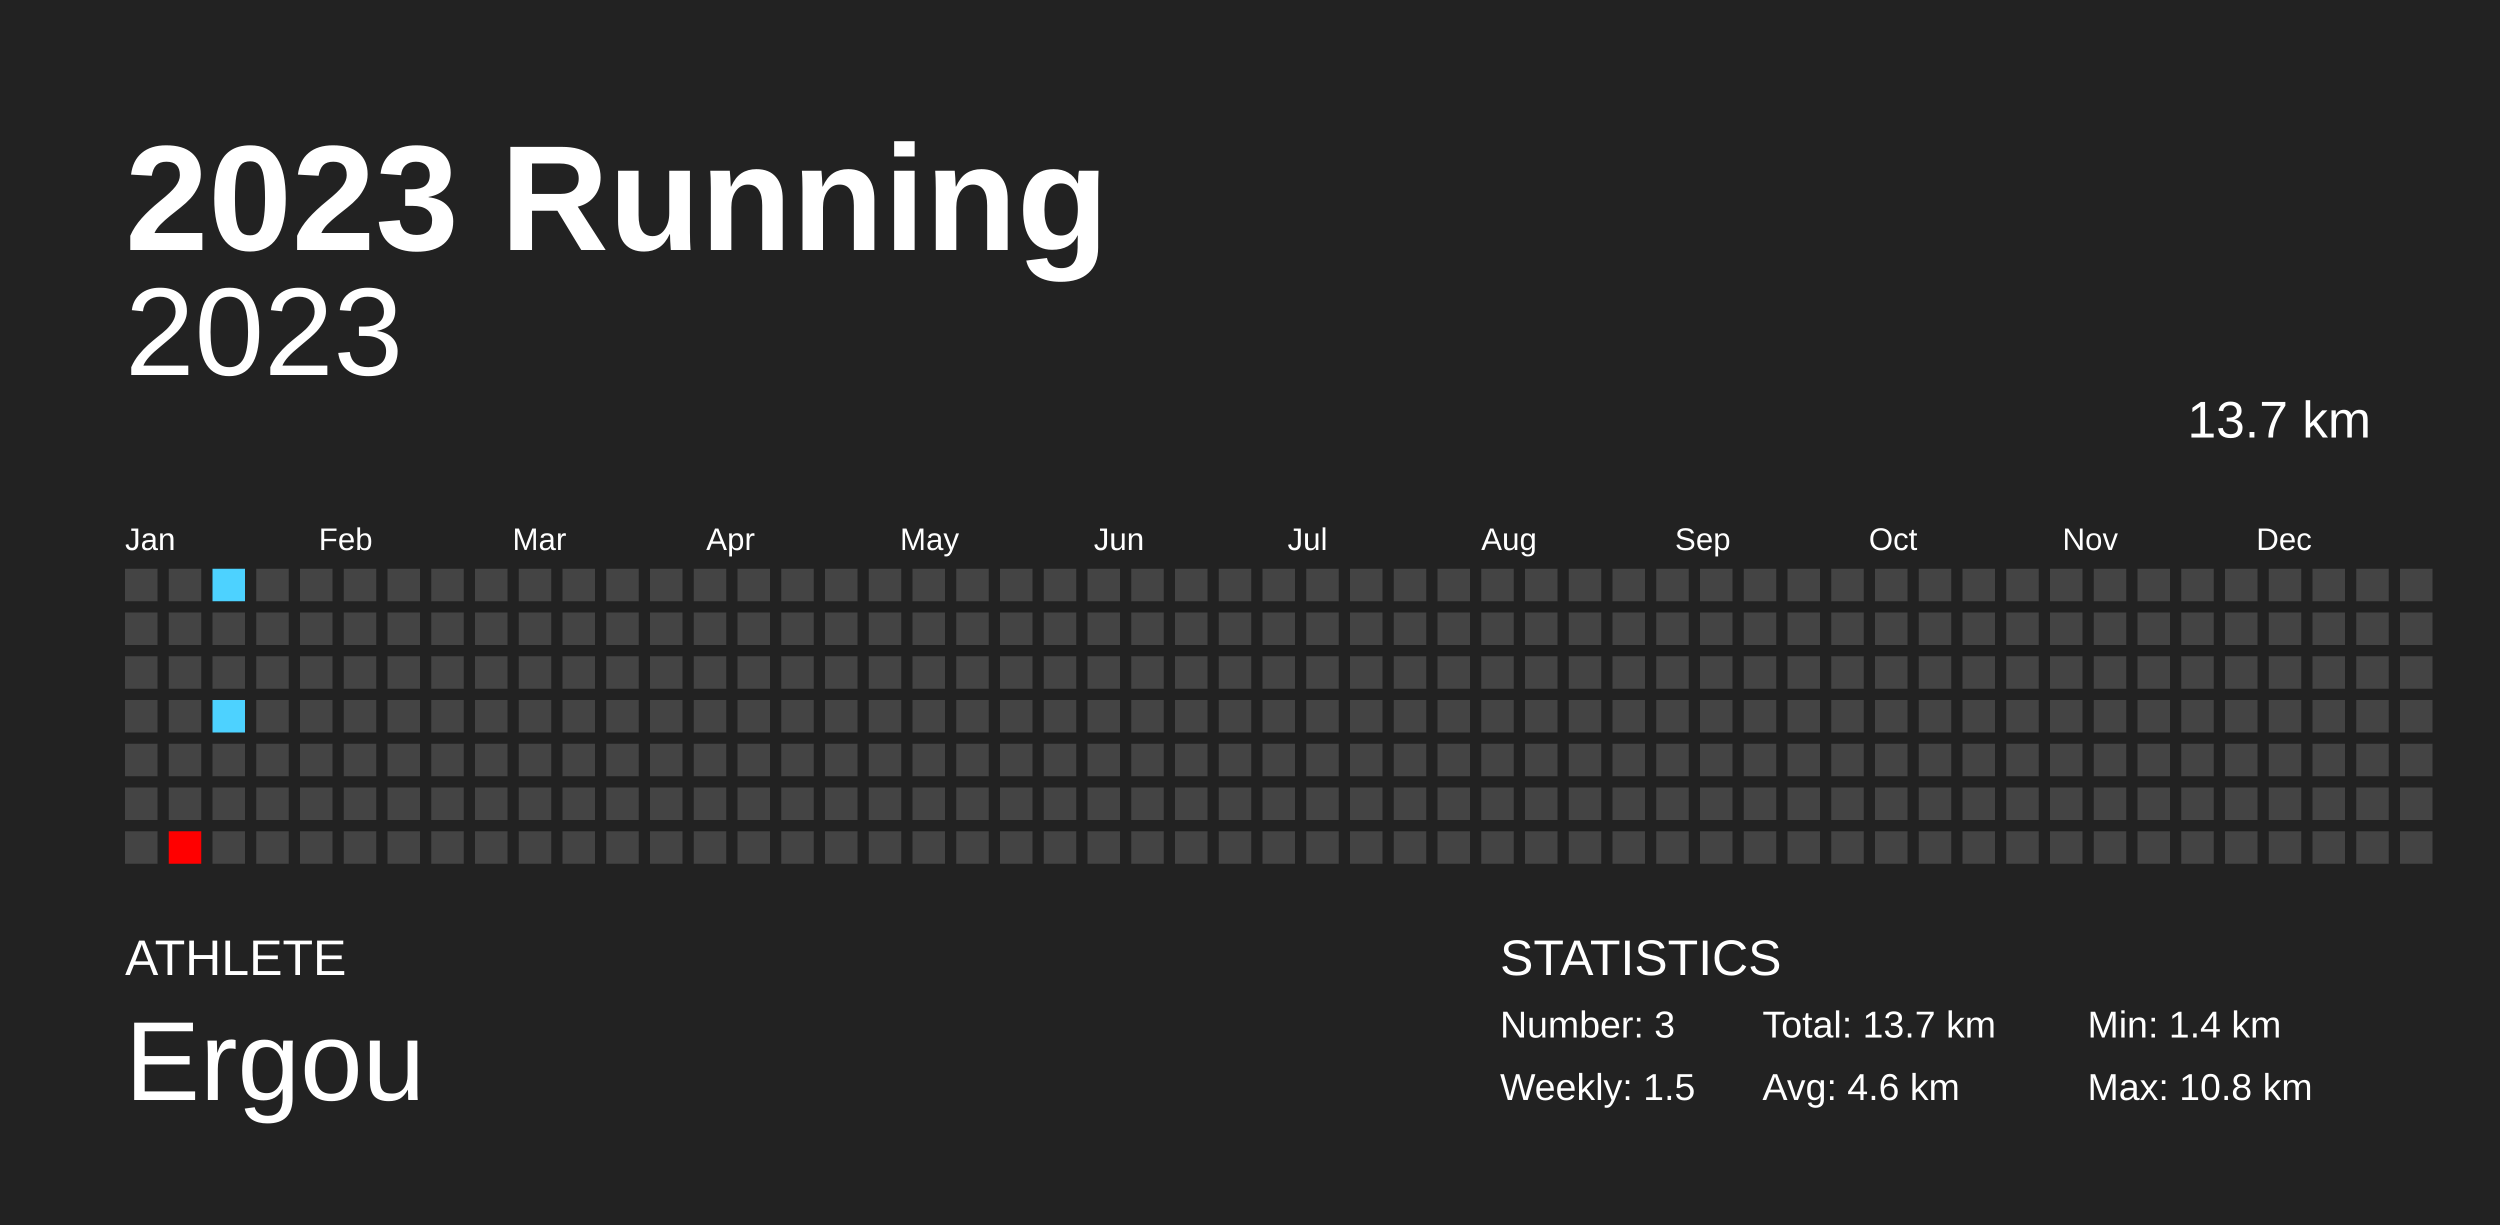
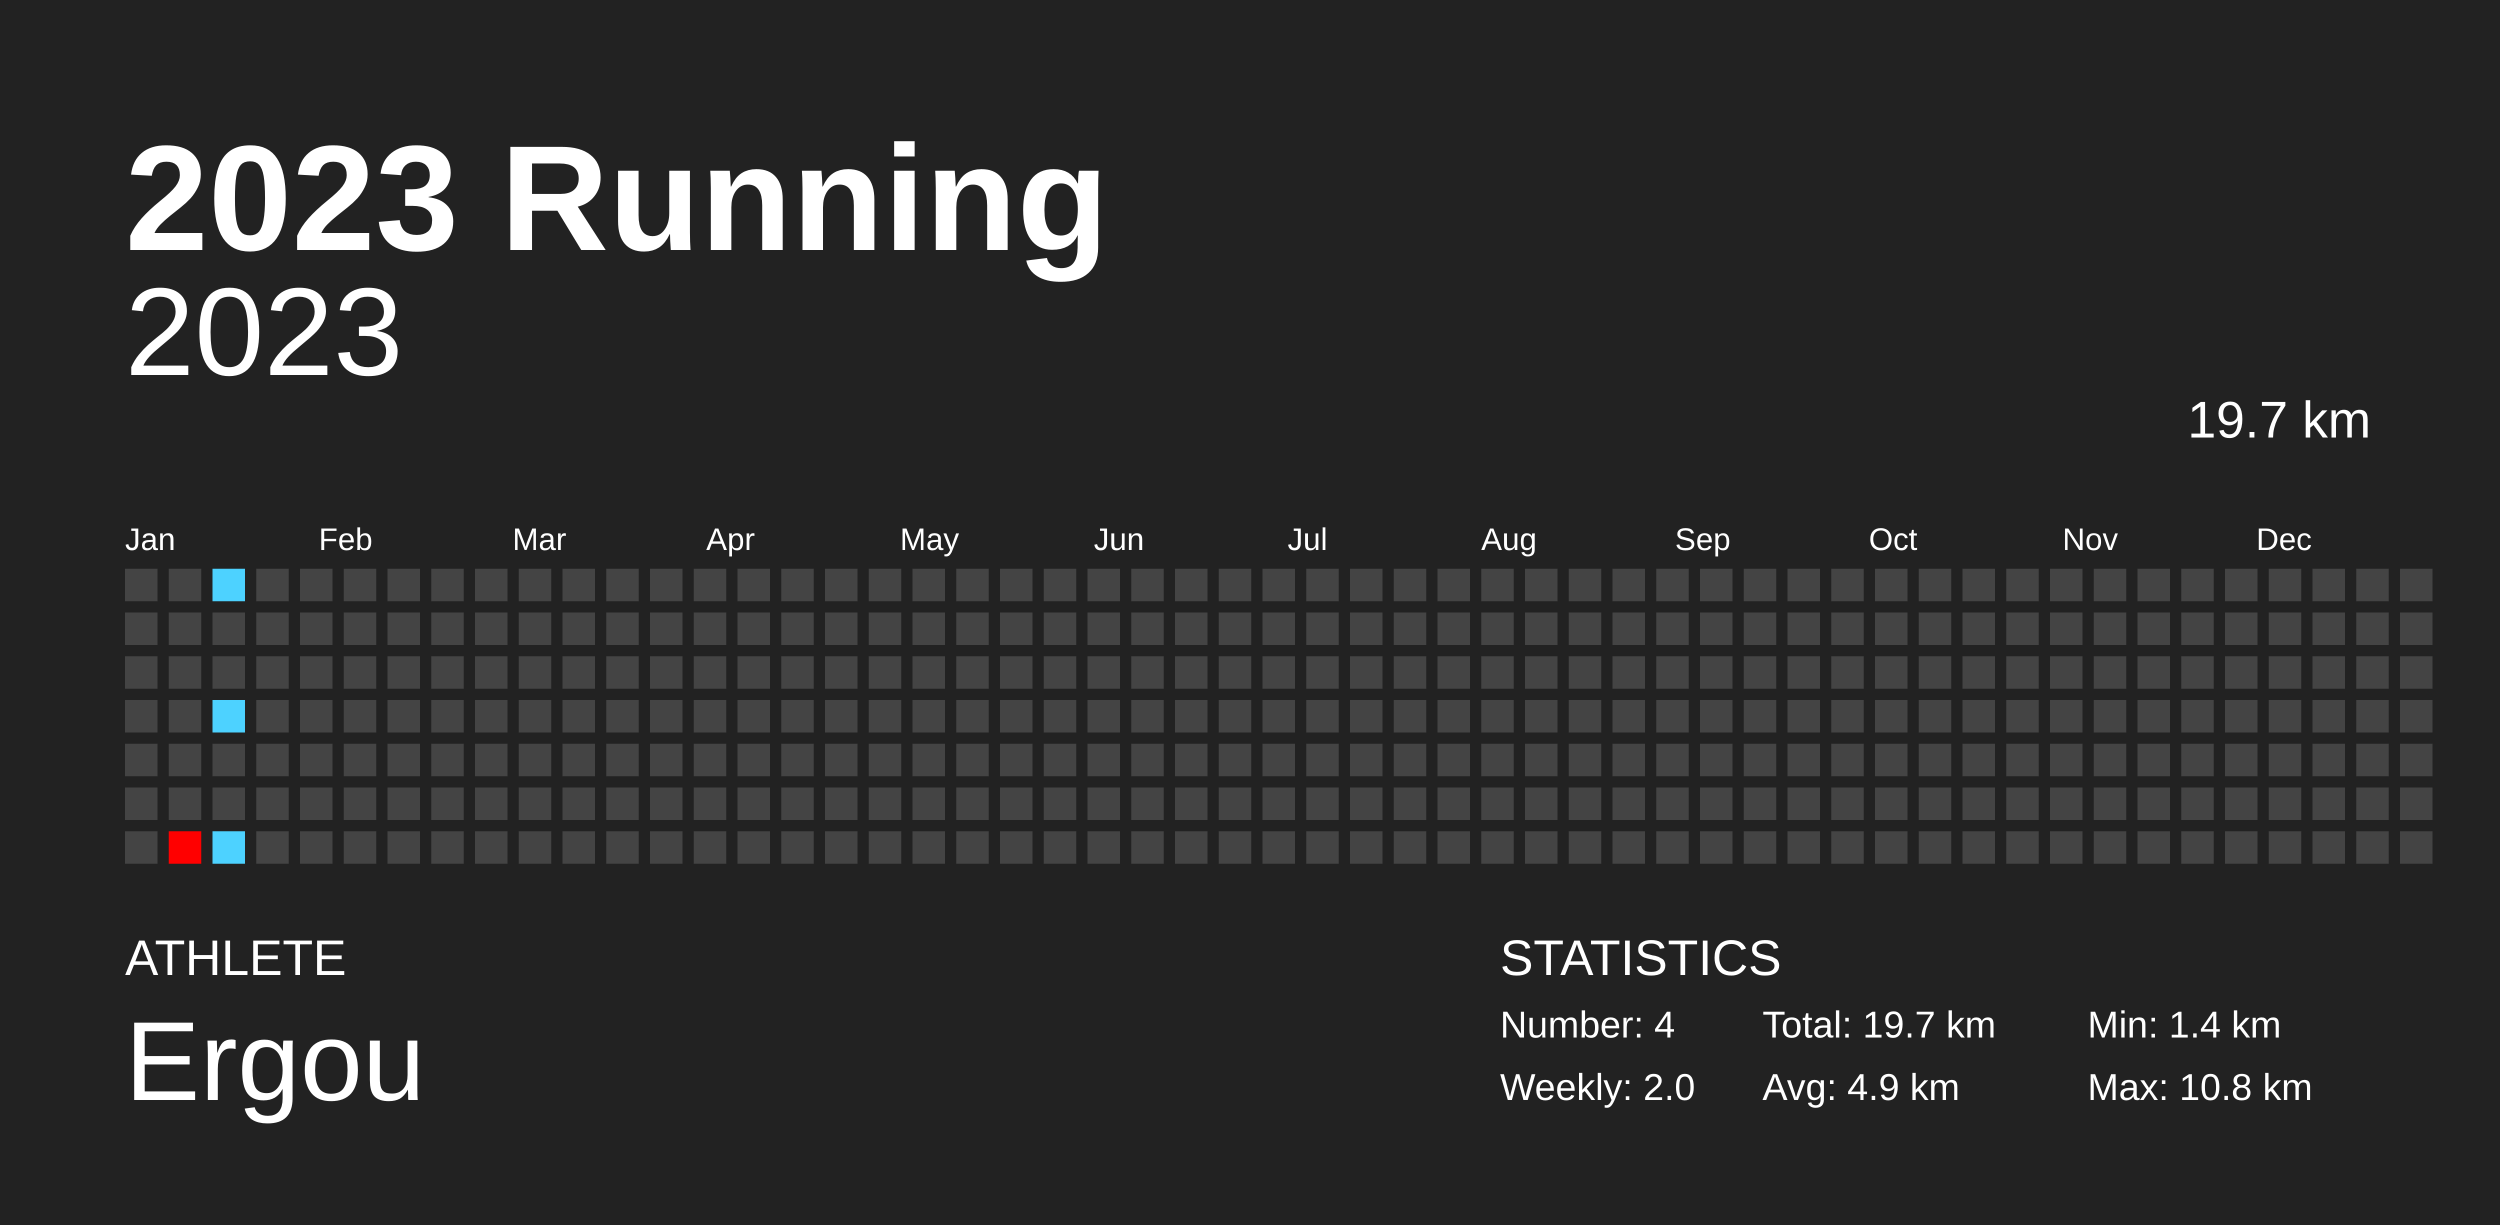
<svg xmlns="http://www.w3.org/2000/svg" baseProfile="full" height="98mm" version="1.1" viewBox="0,0,200,98" width="200mm">
  <defs />
  <rect fill="#222222" height="98" width="200" x="0" y="0" />
  <text fill="#FFFFFF" style="font-size:12px; font-family:Arial; font-weight:bold;" x="10" y="20">2023 Running</text>
  <text fill="#FFFFFF" style="font-size:4px; font-family:Arial" x="10" y="78">ATHLETE</text>
  <text fill="#FFFFFF" style="font-size:9px; font-family:Arial" x="10" y="88">Ergou</text>
  <text fill="#FFFFFF" style="font-size:4px; font-family:Arial" x="120" y="78">STATISTICS</text>
-   <text fill="#FFFFFF" style="font-size:3px; font-family:Arial" x="120" y="83">Number: 3</text>
-   <text fill="#FFFFFF" style="font-size:3px; font-family:Arial" x="120" y="88">Weekly: 1.5</text>
-   <text fill="#FFFFFF" style="font-size:3px; font-family:Arial" x="141" y="83">Total: 13.7 km</text>
-   <text fill="#FFFFFF" style="font-size:3px; font-family:Arial" x="141" y="88">Avg: 4.6 km</text>
+   <text fill="#FFFFFF" style="font-size:3px; font-family:Arial" x="120" y="83">Number: 4</text>
+   <text fill="#FFFFFF" style="font-size:3px; font-family:Arial" x="120" y="88">Weekly: 2.0</text>
+   <text fill="#FFFFFF" style="font-size:3px; font-family:Arial" x="141" y="83">Total: 19.7 km</text>
+   <text fill="#FFFFFF" style="font-size:3px; font-family:Arial" x="141" y="88">Avg: 4.9 km</text>
  <text fill="#FFFFFF" style="font-size:3px; font-family:Arial" x="167" y="83">Min: 1.4 km</text>
  <text fill="#FFFFFF" style="font-size:3px; font-family:Arial" x="167" y="88">Max: 10.8 km</text>
  <text alignment-baseline="hanging" fill="#FFFFFF" style="font-size:10.0px; font-family:Arial;" x="10" y="30">2023</text>
-   <text alignment-baseline="hanging" fill="#FFFFFF" style="font-size:4.125px; font-family:Arial;" x="175" y="35">13.7 km</text>
+   <text alignment-baseline="hanging" fill="#FFFFFF" style="font-size:4.125px; font-family:Arial;" x="175" y="35">19.7 km</text>
  <text fill="#FFFFFF" style="font-size:2.5px; font-family:Arial" x="10.0" y="44">Jan</text>
  <text fill="#FFFFFF" style="font-size:2.5px; font-family:Arial" x="25.5" y="44">Feb</text>
  <text fill="#FFFFFF" style="font-size:2.5px; font-family:Arial" x="41.0" y="44">Mar</text>
  <text fill="#FFFFFF" style="font-size:2.5px; font-family:Arial" x="56.5" y="44">Apr</text>
  <text fill="#FFFFFF" style="font-size:2.5px; font-family:Arial" x="72.0" y="44">May</text>
  <text fill="#FFFFFF" style="font-size:2.5px; font-family:Arial" x="87.5" y="44">Jun</text>
  <text fill="#FFFFFF" style="font-size:2.5px; font-family:Arial" x="103.0" y="44">Jul</text>
  <text fill="#FFFFFF" style="font-size:2.5px; font-family:Arial" x="118.5" y="44">Aug</text>
  <text fill="#FFFFFF" style="font-size:2.5px; font-family:Arial" x="134.0" y="44">Sep</text>
  <text fill="#FFFFFF" style="font-size:2.5px; font-family:Arial" x="149.5" y="44">Oct</text>
  <text fill="#FFFFFF" style="font-size:2.5px; font-family:Arial" x="165.0" y="44">Nov</text>
  <text fill="#FFFFFF" style="font-size:2.5px; font-family:Arial" x="180.5" y="44">Dec</text>
  <rect fill="#444444" height="2.6" width="2.6" x="10.0" y="45.5" />
  <rect fill="#444444" height="2.6" width="2.6" x="10.0" y="49.0" />
  <rect fill="#444444" height="2.6" width="2.6" x="10.0" y="52.5" />
  <rect fill="#444444" height="2.6" width="2.6" x="10.0" y="56.0" />
  <rect fill="#444444" height="2.6" width="2.6" x="10.0" y="59.5" />
  <rect fill="#444444" height="2.6" width="2.6" x="10.0" y="63.0" />
  <rect fill="#444444" height="2.6" width="2.6" x="10.0" y="66.5" />
  <rect fill="#444444" height="2.6" width="2.6" x="13.5" y="45.5" />
  <rect fill="#444444" height="2.6" width="2.6" x="13.5" y="49.0" />
  <rect fill="#444444" height="2.6" width="2.6" x="13.5" y="52.5" />
  <rect fill="#444444" height="2.6" width="2.6" x="13.5" y="56.0" />
  <rect fill="#444444" height="2.6" width="2.6" x="13.5" y="59.5" />
  <rect fill="#444444" height="2.6" width="2.6" x="13.5" y="63.0" />
  <rect fill="#ff0000" height="2.6" width="2.6" x="13.5" y="66.5" />
  <rect fill="#4dd2ff" height="2.6" width="2.6" x="17.0" y="45.5" />
  <rect fill="#444444" height="2.6" width="2.6" x="17.0" y="49.0" />
  <rect fill="#444444" height="2.6" width="2.6" x="17.0" y="52.5" />
  <rect fill="#4dd2ff" height="2.6" width="2.6" x="17.0" y="56.0" />
  <rect fill="#444444" height="2.6" width="2.6" x="17.0" y="59.5" />
  <rect fill="#444444" height="2.6" width="2.6" x="17.0" y="63.0" />
-   <rect fill="#444444" height="2.6" width="2.6" x="17.0" y="66.5" />
+   <rect fill="#4dd2ff" height="2.6" width="2.6" x="17.0" y="66.5" />
  <rect fill="#444444" height="2.6" width="2.6" x="20.5" y="45.5" />
  <rect fill="#444444" height="2.6" width="2.6" x="20.5" y="49.0" />
  <rect fill="#444444" height="2.6" width="2.6" x="20.5" y="52.5" />
  <rect fill="#444444" height="2.6" width="2.6" x="20.5" y="56.0" />
  <rect fill="#444444" height="2.6" width="2.6" x="20.5" y="59.5" />
  <rect fill="#444444" height="2.6" width="2.6" x="20.5" y="63.0" />
  <rect fill="#444444" height="2.6" width="2.6" x="20.5" y="66.5" />
  <rect fill="#444444" height="2.6" width="2.6" x="24.0" y="45.5" />
  <rect fill="#444444" height="2.6" width="2.6" x="24.0" y="49.0" />
  <rect fill="#444444" height="2.6" width="2.6" x="24.0" y="52.5" />
  <rect fill="#444444" height="2.6" width="2.6" x="24.0" y="56.0" />
  <rect fill="#444444" height="2.6" width="2.6" x="24.0" y="59.5" />
  <rect fill="#444444" height="2.6" width="2.6" x="24.0" y="63.0" />
  <rect fill="#444444" height="2.6" width="2.6" x="24.0" y="66.5" />
  <rect fill="#444444" height="2.6" width="2.6" x="27.5" y="45.5" />
  <rect fill="#444444" height="2.6" width="2.6" x="27.5" y="49.0" />
  <rect fill="#444444" height="2.6" width="2.6" x="27.5" y="52.5" />
  <rect fill="#444444" height="2.6" width="2.6" x="27.5" y="56.0" />
  <rect fill="#444444" height="2.6" width="2.6" x="27.5" y="59.5" />
  <rect fill="#444444" height="2.6" width="2.6" x="27.5" y="63.0" />
  <rect fill="#444444" height="2.6" width="2.6" x="27.5" y="66.5" />
  <rect fill="#444444" height="2.6" width="2.6" x="31.0" y="45.5" />
  <rect fill="#444444" height="2.6" width="2.6" x="31.0" y="49.0" />
  <rect fill="#444444" height="2.6" width="2.6" x="31.0" y="52.5" />
  <rect fill="#444444" height="2.6" width="2.6" x="31.0" y="56.0" />
  <rect fill="#444444" height="2.6" width="2.6" x="31.0" y="59.5" />
  <rect fill="#444444" height="2.6" width="2.6" x="31.0" y="63.0" />
  <rect fill="#444444" height="2.6" width="2.6" x="31.0" y="66.5" />
  <rect fill="#444444" height="2.6" width="2.6" x="34.5" y="45.5" />
  <rect fill="#444444" height="2.6" width="2.6" x="34.5" y="49.0" />
  <rect fill="#444444" height="2.6" width="2.6" x="34.5" y="52.5" />
  <rect fill="#444444" height="2.6" width="2.6" x="34.5" y="56.0" />
  <rect fill="#444444" height="2.6" width="2.6" x="34.5" y="59.5" />
  <rect fill="#444444" height="2.6" width="2.6" x="34.5" y="63.0" />
  <rect fill="#444444" height="2.6" width="2.6" x="34.5" y="66.5" />
  <rect fill="#444444" height="2.6" width="2.6" x="38.0" y="45.5" />
  <rect fill="#444444" height="2.6" width="2.6" x="38.0" y="49.0" />
  <rect fill="#444444" height="2.6" width="2.6" x="38.0" y="52.5" />
  <rect fill="#444444" height="2.6" width="2.6" x="38.0" y="56.0" />
  <rect fill="#444444" height="2.6" width="2.6" x="38.0" y="59.5" />
  <rect fill="#444444" height="2.6" width="2.6" x="38.0" y="63.0" />
  <rect fill="#444444" height="2.6" width="2.6" x="38.0" y="66.5" />
  <rect fill="#444444" height="2.6" width="2.6" x="41.5" y="45.5" />
  <rect fill="#444444" height="2.6" width="2.6" x="41.5" y="49.0" />
  <rect fill="#444444" height="2.6" width="2.6" x="41.5" y="52.5" />
  <rect fill="#444444" height="2.6" width="2.6" x="41.5" y="56.0" />
  <rect fill="#444444" height="2.6" width="2.6" x="41.5" y="59.5" />
  <rect fill="#444444" height="2.6" width="2.6" x="41.5" y="63.0" />
  <rect fill="#444444" height="2.6" width="2.6" x="41.5" y="66.5" />
  <rect fill="#444444" height="2.6" width="2.6" x="45.0" y="45.5" />
  <rect fill="#444444" height="2.6" width="2.6" x="45.0" y="49.0" />
  <rect fill="#444444" height="2.6" width="2.6" x="45.0" y="52.5" />
  <rect fill="#444444" height="2.6" width="2.6" x="45.0" y="56.0" />
  <rect fill="#444444" height="2.6" width="2.6" x="45.0" y="59.5" />
  <rect fill="#444444" height="2.6" width="2.6" x="45.0" y="63.0" />
  <rect fill="#444444" height="2.6" width="2.6" x="45.0" y="66.5" />
  <rect fill="#444444" height="2.6" width="2.6" x="48.5" y="45.5" />
  <rect fill="#444444" height="2.6" width="2.6" x="48.5" y="49.0" />
  <rect fill="#444444" height="2.6" width="2.6" x="48.5" y="52.5" />
  <rect fill="#444444" height="2.6" width="2.6" x="48.5" y="56.0" />
  <rect fill="#444444" height="2.6" width="2.6" x="48.5" y="59.5" />
  <rect fill="#444444" height="2.6" width="2.6" x="48.5" y="63.0" />
  <rect fill="#444444" height="2.6" width="2.6" x="48.5" y="66.5" />
  <rect fill="#444444" height="2.6" width="2.6" x="52.0" y="45.5" />
  <rect fill="#444444" height="2.6" width="2.6" x="52.0" y="49.0" />
  <rect fill="#444444" height="2.6" width="2.6" x="52.0" y="52.5" />
  <rect fill="#444444" height="2.6" width="2.6" x="52.0" y="56.0" />
  <rect fill="#444444" height="2.6" width="2.6" x="52.0" y="59.5" />
  <rect fill="#444444" height="2.6" width="2.6" x="52.0" y="63.0" />
  <rect fill="#444444" height="2.6" width="2.6" x="52.0" y="66.5" />
  <rect fill="#444444" height="2.6" width="2.6" x="55.5" y="45.5" />
  <rect fill="#444444" height="2.6" width="2.6" x="55.5" y="49.0" />
  <rect fill="#444444" height="2.6" width="2.6" x="55.5" y="52.5" />
  <rect fill="#444444" height="2.6" width="2.6" x="55.5" y="56.0" />
  <rect fill="#444444" height="2.6" width="2.6" x="55.5" y="59.5" />
  <rect fill="#444444" height="2.6" width="2.6" x="55.5" y="63.0" />
  <rect fill="#444444" height="2.6" width="2.6" x="55.5" y="66.5" />
  <rect fill="#444444" height="2.6" width="2.6" x="59.0" y="45.5" />
  <rect fill="#444444" height="2.6" width="2.6" x="59.0" y="49.0" />
  <rect fill="#444444" height="2.6" width="2.6" x="59.0" y="52.5" />
  <rect fill="#444444" height="2.6" width="2.6" x="59.0" y="56.0" />
  <rect fill="#444444" height="2.6" width="2.6" x="59.0" y="59.5" />
  <rect fill="#444444" height="2.6" width="2.6" x="59.0" y="63.0" />
  <rect fill="#444444" height="2.6" width="2.6" x="59.0" y="66.5" />
  <rect fill="#444444" height="2.6" width="2.6" x="62.5" y="45.5" />
  <rect fill="#444444" height="2.6" width="2.6" x="62.5" y="49.0" />
  <rect fill="#444444" height="2.6" width="2.6" x="62.5" y="52.5" />
  <rect fill="#444444" height="2.6" width="2.6" x="62.5" y="56.0" />
  <rect fill="#444444" height="2.6" width="2.6" x="62.5" y="59.5" />
  <rect fill="#444444" height="2.6" width="2.6" x="62.5" y="63.0" />
  <rect fill="#444444" height="2.6" width="2.6" x="62.5" y="66.5" />
  <rect fill="#444444" height="2.6" width="2.6" x="66.0" y="45.5" />
  <rect fill="#444444" height="2.6" width="2.6" x="66.0" y="49.0" />
  <rect fill="#444444" height="2.6" width="2.6" x="66.0" y="52.5" />
  <rect fill="#444444" height="2.6" width="2.6" x="66.0" y="56.0" />
  <rect fill="#444444" height="2.6" width="2.6" x="66.0" y="59.5" />
  <rect fill="#444444" height="2.6" width="2.6" x="66.0" y="63.0" />
  <rect fill="#444444" height="2.6" width="2.6" x="66.0" y="66.5" />
  <rect fill="#444444" height="2.6" width="2.6" x="69.5" y="45.5" />
  <rect fill="#444444" height="2.6" width="2.6" x="69.5" y="49.0" />
  <rect fill="#444444" height="2.6" width="2.6" x="69.5" y="52.5" />
  <rect fill="#444444" height="2.6" width="2.6" x="69.5" y="56.0" />
  <rect fill="#444444" height="2.6" width="2.6" x="69.5" y="59.5" />
  <rect fill="#444444" height="2.6" width="2.6" x="69.5" y="63.0" />
  <rect fill="#444444" height="2.6" width="2.6" x="69.5" y="66.5" />
  <rect fill="#444444" height="2.6" width="2.6" x="73.0" y="45.5" />
  <rect fill="#444444" height="2.6" width="2.6" x="73.0" y="49.0" />
  <rect fill="#444444" height="2.6" width="2.6" x="73.0" y="52.5" />
  <rect fill="#444444" height="2.6" width="2.6" x="73.0" y="56.0" />
  <rect fill="#444444" height="2.6" width="2.6" x="73.0" y="59.5" />
  <rect fill="#444444" height="2.6" width="2.6" x="73.0" y="63.0" />
  <rect fill="#444444" height="2.6" width="2.6" x="73.0" y="66.5" />
  <rect fill="#444444" height="2.6" width="2.6" x="76.5" y="45.5" />
  <rect fill="#444444" height="2.6" width="2.6" x="76.5" y="49.0" />
  <rect fill="#444444" height="2.6" width="2.6" x="76.5" y="52.5" />
  <rect fill="#444444" height="2.6" width="2.6" x="76.5" y="56.0" />
  <rect fill="#444444" height="2.6" width="2.6" x="76.5" y="59.5" />
  <rect fill="#444444" height="2.6" width="2.6" x="76.5" y="63.0" />
  <rect fill="#444444" height="2.6" width="2.6" x="76.5" y="66.5" />
  <rect fill="#444444" height="2.6" width="2.6" x="80.0" y="45.5" />
  <rect fill="#444444" height="2.6" width="2.6" x="80.0" y="49.0" />
  <rect fill="#444444" height="2.6" width="2.6" x="80.0" y="52.5" />
  <rect fill="#444444" height="2.6" width="2.6" x="80.0" y="56.0" />
  <rect fill="#444444" height="2.6" width="2.6" x="80.0" y="59.5" />
  <rect fill="#444444" height="2.6" width="2.6" x="80.0" y="63.0" />
  <rect fill="#444444" height="2.6" width="2.6" x="80.0" y="66.5" />
  <rect fill="#444444" height="2.6" width="2.6" x="83.5" y="45.5" />
  <rect fill="#444444" height="2.6" width="2.6" x="83.5" y="49.0" />
  <rect fill="#444444" height="2.6" width="2.6" x="83.5" y="52.5" />
  <rect fill="#444444" height="2.6" width="2.6" x="83.5" y="56.0" />
  <rect fill="#444444" height="2.6" width="2.6" x="83.5" y="59.5" />
  <rect fill="#444444" height="2.6" width="2.6" x="83.5" y="63.0" />
  <rect fill="#444444" height="2.6" width="2.6" x="83.5" y="66.5" />
  <rect fill="#444444" height="2.6" width="2.6" x="87.0" y="45.5" />
  <rect fill="#444444" height="2.6" width="2.6" x="87.0" y="49.0" />
  <rect fill="#444444" height="2.6" width="2.6" x="87.0" y="52.5" />
  <rect fill="#444444" height="2.6" width="2.6" x="87.0" y="56.0" />
  <rect fill="#444444" height="2.6" width="2.6" x="87.0" y="59.5" />
  <rect fill="#444444" height="2.6" width="2.6" x="87.0" y="63.0" />
  <rect fill="#444444" height="2.6" width="2.6" x="87.0" y="66.5" />
  <rect fill="#444444" height="2.6" width="2.6" x="90.5" y="45.5" />
  <rect fill="#444444" height="2.6" width="2.6" x="90.5" y="49.0" />
  <rect fill="#444444" height="2.6" width="2.6" x="90.5" y="52.5" />
  <rect fill="#444444" height="2.6" width="2.6" x="90.5" y="56.0" />
  <rect fill="#444444" height="2.6" width="2.6" x="90.5" y="59.5" />
  <rect fill="#444444" height="2.6" width="2.6" x="90.5" y="63.0" />
  <rect fill="#444444" height="2.6" width="2.6" x="90.5" y="66.5" />
  <rect fill="#444444" height="2.6" width="2.6" x="94.0" y="45.5" />
  <rect fill="#444444" height="2.6" width="2.6" x="94.0" y="49.0" />
  <rect fill="#444444" height="2.6" width="2.6" x="94.0" y="52.5" />
  <rect fill="#444444" height="2.6" width="2.6" x="94.0" y="56.0" />
  <rect fill="#444444" height="2.6" width="2.6" x="94.0" y="59.5" />
  <rect fill="#444444" height="2.6" width="2.6" x="94.0" y="63.0" />
  <rect fill="#444444" height="2.6" width="2.6" x="94.0" y="66.5" />
  <rect fill="#444444" height="2.6" width="2.6" x="97.5" y="45.5" />
  <rect fill="#444444" height="2.6" width="2.6" x="97.5" y="49.0" />
  <rect fill="#444444" height="2.6" width="2.6" x="97.5" y="52.5" />
  <rect fill="#444444" height="2.6" width="2.6" x="97.5" y="56.0" />
  <rect fill="#444444" height="2.6" width="2.6" x="97.5" y="59.5" />
  <rect fill="#444444" height="2.6" width="2.6" x="97.5" y="63.0" />
  <rect fill="#444444" height="2.6" width="2.6" x="97.5" y="66.5" />
  <rect fill="#444444" height="2.6" width="2.6" x="101.0" y="45.5" />
  <rect fill="#444444" height="2.6" width="2.6" x="101.0" y="49.0" />
  <rect fill="#444444" height="2.6" width="2.6" x="101.0" y="52.5" />
  <rect fill="#444444" height="2.6" width="2.6" x="101.0" y="56.0" />
  <rect fill="#444444" height="2.6" width="2.6" x="101.0" y="59.5" />
  <rect fill="#444444" height="2.6" width="2.6" x="101.0" y="63.0" />
  <rect fill="#444444" height="2.6" width="2.6" x="101.0" y="66.5" />
  <rect fill="#444444" height="2.6" width="2.6" x="104.5" y="45.5" />
  <rect fill="#444444" height="2.6" width="2.6" x="104.5" y="49.0" />
  <rect fill="#444444" height="2.6" width="2.6" x="104.5" y="52.5" />
  <rect fill="#444444" height="2.6" width="2.6" x="104.5" y="56.0" />
  <rect fill="#444444" height="2.6" width="2.6" x="104.5" y="59.5" />
  <rect fill="#444444" height="2.6" width="2.6" x="104.5" y="63.0" />
  <rect fill="#444444" height="2.6" width="2.6" x="104.5" y="66.5" />
  <rect fill="#444444" height="2.6" width="2.6" x="108.0" y="45.5" />
  <rect fill="#444444" height="2.6" width="2.6" x="108.0" y="49.0" />
  <rect fill="#444444" height="2.6" width="2.6" x="108.0" y="52.5" />
  <rect fill="#444444" height="2.6" width="2.6" x="108.0" y="56.0" />
  <rect fill="#444444" height="2.6" width="2.6" x="108.0" y="59.5" />
  <rect fill="#444444" height="2.6" width="2.6" x="108.0" y="63.0" />
  <rect fill="#444444" height="2.6" width="2.6" x="108.0" y="66.5" />
  <rect fill="#444444" height="2.6" width="2.6" x="111.5" y="45.5" />
  <rect fill="#444444" height="2.6" width="2.6" x="111.5" y="49.0" />
  <rect fill="#444444" height="2.6" width="2.6" x="111.5" y="52.5" />
  <rect fill="#444444" height="2.6" width="2.6" x="111.5" y="56.0" />
  <rect fill="#444444" height="2.6" width="2.6" x="111.5" y="59.5" />
  <rect fill="#444444" height="2.6" width="2.6" x="111.5" y="63.0" />
  <rect fill="#444444" height="2.6" width="2.6" x="111.5" y="66.5" />
  <rect fill="#444444" height="2.6" width="2.6" x="115.0" y="45.5" />
  <rect fill="#444444" height="2.6" width="2.6" x="115.0" y="49.0" />
  <rect fill="#444444" height="2.6" width="2.6" x="115.0" y="52.5" />
  <rect fill="#444444" height="2.6" width="2.6" x="115.0" y="56.0" />
  <rect fill="#444444" height="2.6" width="2.6" x="115.0" y="59.5" />
  <rect fill="#444444" height="2.6" width="2.6" x="115.0" y="63.0" />
  <rect fill="#444444" height="2.6" width="2.6" x="115.0" y="66.5" />
  <rect fill="#444444" height="2.6" width="2.6" x="118.5" y="45.5" />
  <rect fill="#444444" height="2.6" width="2.6" x="118.5" y="49.0" />
  <rect fill="#444444" height="2.6" width="2.6" x="118.5" y="52.5" />
  <rect fill="#444444" height="2.6" width="2.6" x="118.5" y="56.0" />
  <rect fill="#444444" height="2.6" width="2.6" x="118.5" y="59.5" />
  <rect fill="#444444" height="2.6" width="2.6" x="118.5" y="63.0" />
  <rect fill="#444444" height="2.6" width="2.6" x="118.5" y="66.5" />
  <rect fill="#444444" height="2.6" width="2.6" x="122.0" y="45.5" />
  <rect fill="#444444" height="2.6" width="2.6" x="122.0" y="49.0" />
  <rect fill="#444444" height="2.6" width="2.6" x="122.0" y="52.5" />
  <rect fill="#444444" height="2.6" width="2.6" x="122.0" y="56.0" />
  <rect fill="#444444" height="2.6" width="2.6" x="122.0" y="59.5" />
  <rect fill="#444444" height="2.6" width="2.6" x="122.0" y="63.0" />
  <rect fill="#444444" height="2.6" width="2.6" x="122.0" y="66.5" />
  <rect fill="#444444" height="2.6" width="2.6" x="125.5" y="45.5" />
  <rect fill="#444444" height="2.6" width="2.6" x="125.5" y="49.0" />
  <rect fill="#444444" height="2.6" width="2.6" x="125.5" y="52.5" />
  <rect fill="#444444" height="2.6" width="2.6" x="125.5" y="56.0" />
  <rect fill="#444444" height="2.6" width="2.6" x="125.5" y="59.5" />
  <rect fill="#444444" height="2.6" width="2.6" x="125.5" y="63.0" />
  <rect fill="#444444" height="2.6" width="2.6" x="125.5" y="66.5" />
  <rect fill="#444444" height="2.6" width="2.6" x="129.0" y="45.5" />
  <rect fill="#444444" height="2.6" width="2.6" x="129.0" y="49.0" />
  <rect fill="#444444" height="2.6" width="2.6" x="129.0" y="52.5" />
  <rect fill="#444444" height="2.6" width="2.6" x="129.0" y="56.0" />
  <rect fill="#444444" height="2.6" width="2.6" x="129.0" y="59.5" />
  <rect fill="#444444" height="2.6" width="2.6" x="129.0" y="63.0" />
  <rect fill="#444444" height="2.6" width="2.6" x="129.0" y="66.5" />
  <rect fill="#444444" height="2.6" width="2.6" x="132.5" y="45.5" />
  <rect fill="#444444" height="2.6" width="2.6" x="132.5" y="49.0" />
  <rect fill="#444444" height="2.6" width="2.6" x="132.5" y="52.5" />
  <rect fill="#444444" height="2.6" width="2.6" x="132.5" y="56.0" />
  <rect fill="#444444" height="2.6" width="2.6" x="132.5" y="59.5" />
  <rect fill="#444444" height="2.6" width="2.6" x="132.5" y="63.0" />
  <rect fill="#444444" height="2.6" width="2.6" x="132.5" y="66.5" />
  <rect fill="#444444" height="2.6" width="2.6" x="136.0" y="45.5" />
  <rect fill="#444444" height="2.6" width="2.6" x="136.0" y="49.0" />
  <rect fill="#444444" height="2.6" width="2.6" x="136.0" y="52.5" />
  <rect fill="#444444" height="2.6" width="2.6" x="136.0" y="56.0" />
  <rect fill="#444444" height="2.6" width="2.6" x="136.0" y="59.5" />
  <rect fill="#444444" height="2.6" width="2.6" x="136.0" y="63.0" />
  <rect fill="#444444" height="2.6" width="2.6" x="136.0" y="66.5" />
  <rect fill="#444444" height="2.6" width="2.6" x="139.5" y="45.5" />
  <rect fill="#444444" height="2.6" width="2.6" x="139.5" y="49.0" />
  <rect fill="#444444" height="2.6" width="2.6" x="139.5" y="52.5" />
  <rect fill="#444444" height="2.6" width="2.6" x="139.5" y="56.0" />
  <rect fill="#444444" height="2.6" width="2.6" x="139.5" y="59.5" />
  <rect fill="#444444" height="2.6" width="2.6" x="139.5" y="63.0" />
  <rect fill="#444444" height="2.6" width="2.6" x="139.5" y="66.5" />
  <rect fill="#444444" height="2.6" width="2.6" x="143.0" y="45.5" />
  <rect fill="#444444" height="2.6" width="2.6" x="143.0" y="49.0" />
  <rect fill="#444444" height="2.6" width="2.6" x="143.0" y="52.5" />
  <rect fill="#444444" height="2.6" width="2.6" x="143.0" y="56.0" />
  <rect fill="#444444" height="2.6" width="2.6" x="143.0" y="59.5" />
  <rect fill="#444444" height="2.6" width="2.6" x="143.0" y="63.0" />
  <rect fill="#444444" height="2.6" width="2.6" x="143.0" y="66.5" />
  <rect fill="#444444" height="2.6" width="2.6" x="146.5" y="45.5" />
  <rect fill="#444444" height="2.6" width="2.6" x="146.5" y="49.0" />
  <rect fill="#444444" height="2.6" width="2.6" x="146.5" y="52.5" />
  <rect fill="#444444" height="2.6" width="2.6" x="146.5" y="56.0" />
  <rect fill="#444444" height="2.6" width="2.6" x="146.5" y="59.5" />
  <rect fill="#444444" height="2.6" width="2.6" x="146.5" y="63.0" />
  <rect fill="#444444" height="2.6" width="2.6" x="146.5" y="66.5" />
  <rect fill="#444444" height="2.6" width="2.6" x="150.0" y="45.5" />
  <rect fill="#444444" height="2.6" width="2.6" x="150.0" y="49.0" />
  <rect fill="#444444" height="2.6" width="2.6" x="150.0" y="52.5" />
  <rect fill="#444444" height="2.6" width="2.6" x="150.0" y="56.0" />
  <rect fill="#444444" height="2.6" width="2.6" x="150.0" y="59.5" />
  <rect fill="#444444" height="2.6" width="2.6" x="150.0" y="63.0" />
  <rect fill="#444444" height="2.6" width="2.6" x="150.0" y="66.5" />
  <rect fill="#444444" height="2.6" width="2.6" x="153.5" y="45.5" />
  <rect fill="#444444" height="2.6" width="2.6" x="153.5" y="49.0" />
  <rect fill="#444444" height="2.6" width="2.6" x="153.5" y="52.5" />
  <rect fill="#444444" height="2.6" width="2.6" x="153.5" y="56.0" />
  <rect fill="#444444" height="2.6" width="2.6" x="153.5" y="59.5" />
  <rect fill="#444444" height="2.6" width="2.6" x="153.5" y="63.0" />
  <rect fill="#444444" height="2.6" width="2.6" x="153.5" y="66.5" />
  <rect fill="#444444" height="2.6" width="2.6" x="157.0" y="45.5" />
  <rect fill="#444444" height="2.6" width="2.6" x="157.0" y="49.0" />
  <rect fill="#444444" height="2.6" width="2.6" x="157.0" y="52.5" />
  <rect fill="#444444" height="2.6" width="2.6" x="157.0" y="56.0" />
  <rect fill="#444444" height="2.6" width="2.6" x="157.0" y="59.5" />
  <rect fill="#444444" height="2.6" width="2.6" x="157.0" y="63.0" />
  <rect fill="#444444" height="2.6" width="2.6" x="157.0" y="66.5" />
  <rect fill="#444444" height="2.6" width="2.6" x="160.5" y="45.5" />
  <rect fill="#444444" height="2.6" width="2.6" x="160.5" y="49.0" />
  <rect fill="#444444" height="2.6" width="2.6" x="160.5" y="52.5" />
  <rect fill="#444444" height="2.6" width="2.6" x="160.5" y="56.0" />
  <rect fill="#444444" height="2.6" width="2.6" x="160.5" y="59.5" />
  <rect fill="#444444" height="2.6" width="2.6" x="160.5" y="63.0" />
  <rect fill="#444444" height="2.6" width="2.6" x="160.5" y="66.5" />
  <rect fill="#444444" height="2.6" width="2.6" x="164.0" y="45.5" />
  <rect fill="#444444" height="2.6" width="2.6" x="164.0" y="49.0" />
  <rect fill="#444444" height="2.6" width="2.6" x="164.0" y="52.5" />
  <rect fill="#444444" height="2.6" width="2.6" x="164.0" y="56.0" />
  <rect fill="#444444" height="2.6" width="2.6" x="164.0" y="59.5" />
  <rect fill="#444444" height="2.6" width="2.6" x="164.0" y="63.0" />
  <rect fill="#444444" height="2.6" width="2.6" x="164.0" y="66.5" />
  <rect fill="#444444" height="2.6" width="2.6" x="167.5" y="45.5" />
  <rect fill="#444444" height="2.6" width="2.6" x="167.5" y="49.0" />
  <rect fill="#444444" height="2.6" width="2.6" x="167.5" y="52.5" />
  <rect fill="#444444" height="2.6" width="2.6" x="167.5" y="56.0" />
  <rect fill="#444444" height="2.6" width="2.6" x="167.5" y="59.5" />
  <rect fill="#444444" height="2.6" width="2.6" x="167.5" y="63.0" />
  <rect fill="#444444" height="2.6" width="2.6" x="167.5" y="66.5" />
  <rect fill="#444444" height="2.6" width="2.6" x="171.0" y="45.5" />
  <rect fill="#444444" height="2.6" width="2.6" x="171.0" y="49.0" />
  <rect fill="#444444" height="2.6" width="2.6" x="171.0" y="52.5" />
  <rect fill="#444444" height="2.6" width="2.6" x="171.0" y="56.0" />
  <rect fill="#444444" height="2.6" width="2.6" x="171.0" y="59.5" />
  <rect fill="#444444" height="2.6" width="2.6" x="171.0" y="63.0" />
  <rect fill="#444444" height="2.6" width="2.6" x="171.0" y="66.5" />
  <rect fill="#444444" height="2.6" width="2.6" x="174.5" y="45.5" />
  <rect fill="#444444" height="2.6" width="2.6" x="174.5" y="49.0" />
  <rect fill="#444444" height="2.6" width="2.6" x="174.5" y="52.5" />
  <rect fill="#444444" height="2.6" width="2.6" x="174.5" y="56.0" />
  <rect fill="#444444" height="2.6" width="2.6" x="174.5" y="59.5" />
  <rect fill="#444444" height="2.6" width="2.6" x="174.5" y="63.0" />
  <rect fill="#444444" height="2.6" width="2.6" x="174.5" y="66.5" />
  <rect fill="#444444" height="2.6" width="2.6" x="178.0" y="45.5" />
  <rect fill="#444444" height="2.6" width="2.6" x="178.0" y="49.0" />
  <rect fill="#444444" height="2.6" width="2.6" x="178.0" y="52.5" />
  <rect fill="#444444" height="2.6" width="2.6" x="178.0" y="56.0" />
  <rect fill="#444444" height="2.6" width="2.6" x="178.0" y="59.5" />
  <rect fill="#444444" height="2.6" width="2.6" x="178.0" y="63.0" />
  <rect fill="#444444" height="2.6" width="2.6" x="178.0" y="66.5" />
  <rect fill="#444444" height="2.6" width="2.6" x="181.5" y="45.5" />
  <rect fill="#444444" height="2.6" width="2.6" x="181.5" y="49.0" />
  <rect fill="#444444" height="2.6" width="2.6" x="181.5" y="52.5" />
  <rect fill="#444444" height="2.6" width="2.6" x="181.5" y="56.0" />
  <rect fill="#444444" height="2.6" width="2.6" x="181.5" y="59.5" />
  <rect fill="#444444" height="2.6" width="2.6" x="181.5" y="63.0" />
  <rect fill="#444444" height="2.6" width="2.6" x="181.5" y="66.5" />
  <rect fill="#444444" height="2.6" width="2.6" x="185.0" y="45.5" />
  <rect fill="#444444" height="2.6" width="2.6" x="185.0" y="49.0" />
  <rect fill="#444444" height="2.6" width="2.6" x="185.0" y="52.5" />
  <rect fill="#444444" height="2.6" width="2.6" x="185.0" y="56.0" />
  <rect fill="#444444" height="2.6" width="2.6" x="185.0" y="59.5" />
  <rect fill="#444444" height="2.6" width="2.6" x="185.0" y="63.0" />
  <rect fill="#444444" height="2.6" width="2.6" x="185.0" y="66.5" />
  <rect fill="#444444" height="2.6" width="2.6" x="188.5" y="45.5" />
  <rect fill="#444444" height="2.6" width="2.6" x="188.5" y="49.0" />
  <rect fill="#444444" height="2.6" width="2.6" x="188.5" y="52.5" />
  <rect fill="#444444" height="2.6" width="2.6" x="188.5" y="56.0" />
  <rect fill="#444444" height="2.6" width="2.6" x="188.5" y="59.5" />
  <rect fill="#444444" height="2.6" width="2.6" x="188.5" y="63.0" />
  <rect fill="#444444" height="2.6" width="2.6" x="188.5" y="66.5" />
  <rect fill="#444444" height="2.6" width="2.6" x="192.0" y="45.5" />
  <rect fill="#444444" height="2.6" width="2.6" x="192.0" y="49.0" />
  <rect fill="#444444" height="2.6" width="2.6" x="192.0" y="52.5" />
  <rect fill="#444444" height="2.6" width="2.6" x="192.0" y="56.0" />
  <rect fill="#444444" height="2.6" width="2.6" x="192.0" y="59.5" />
  <rect fill="#444444" height="2.6" width="2.6" x="192.0" y="63.0" />
  <rect fill="#444444" height="2.6" width="2.6" x="192.0" y="66.5" />
</svg>
